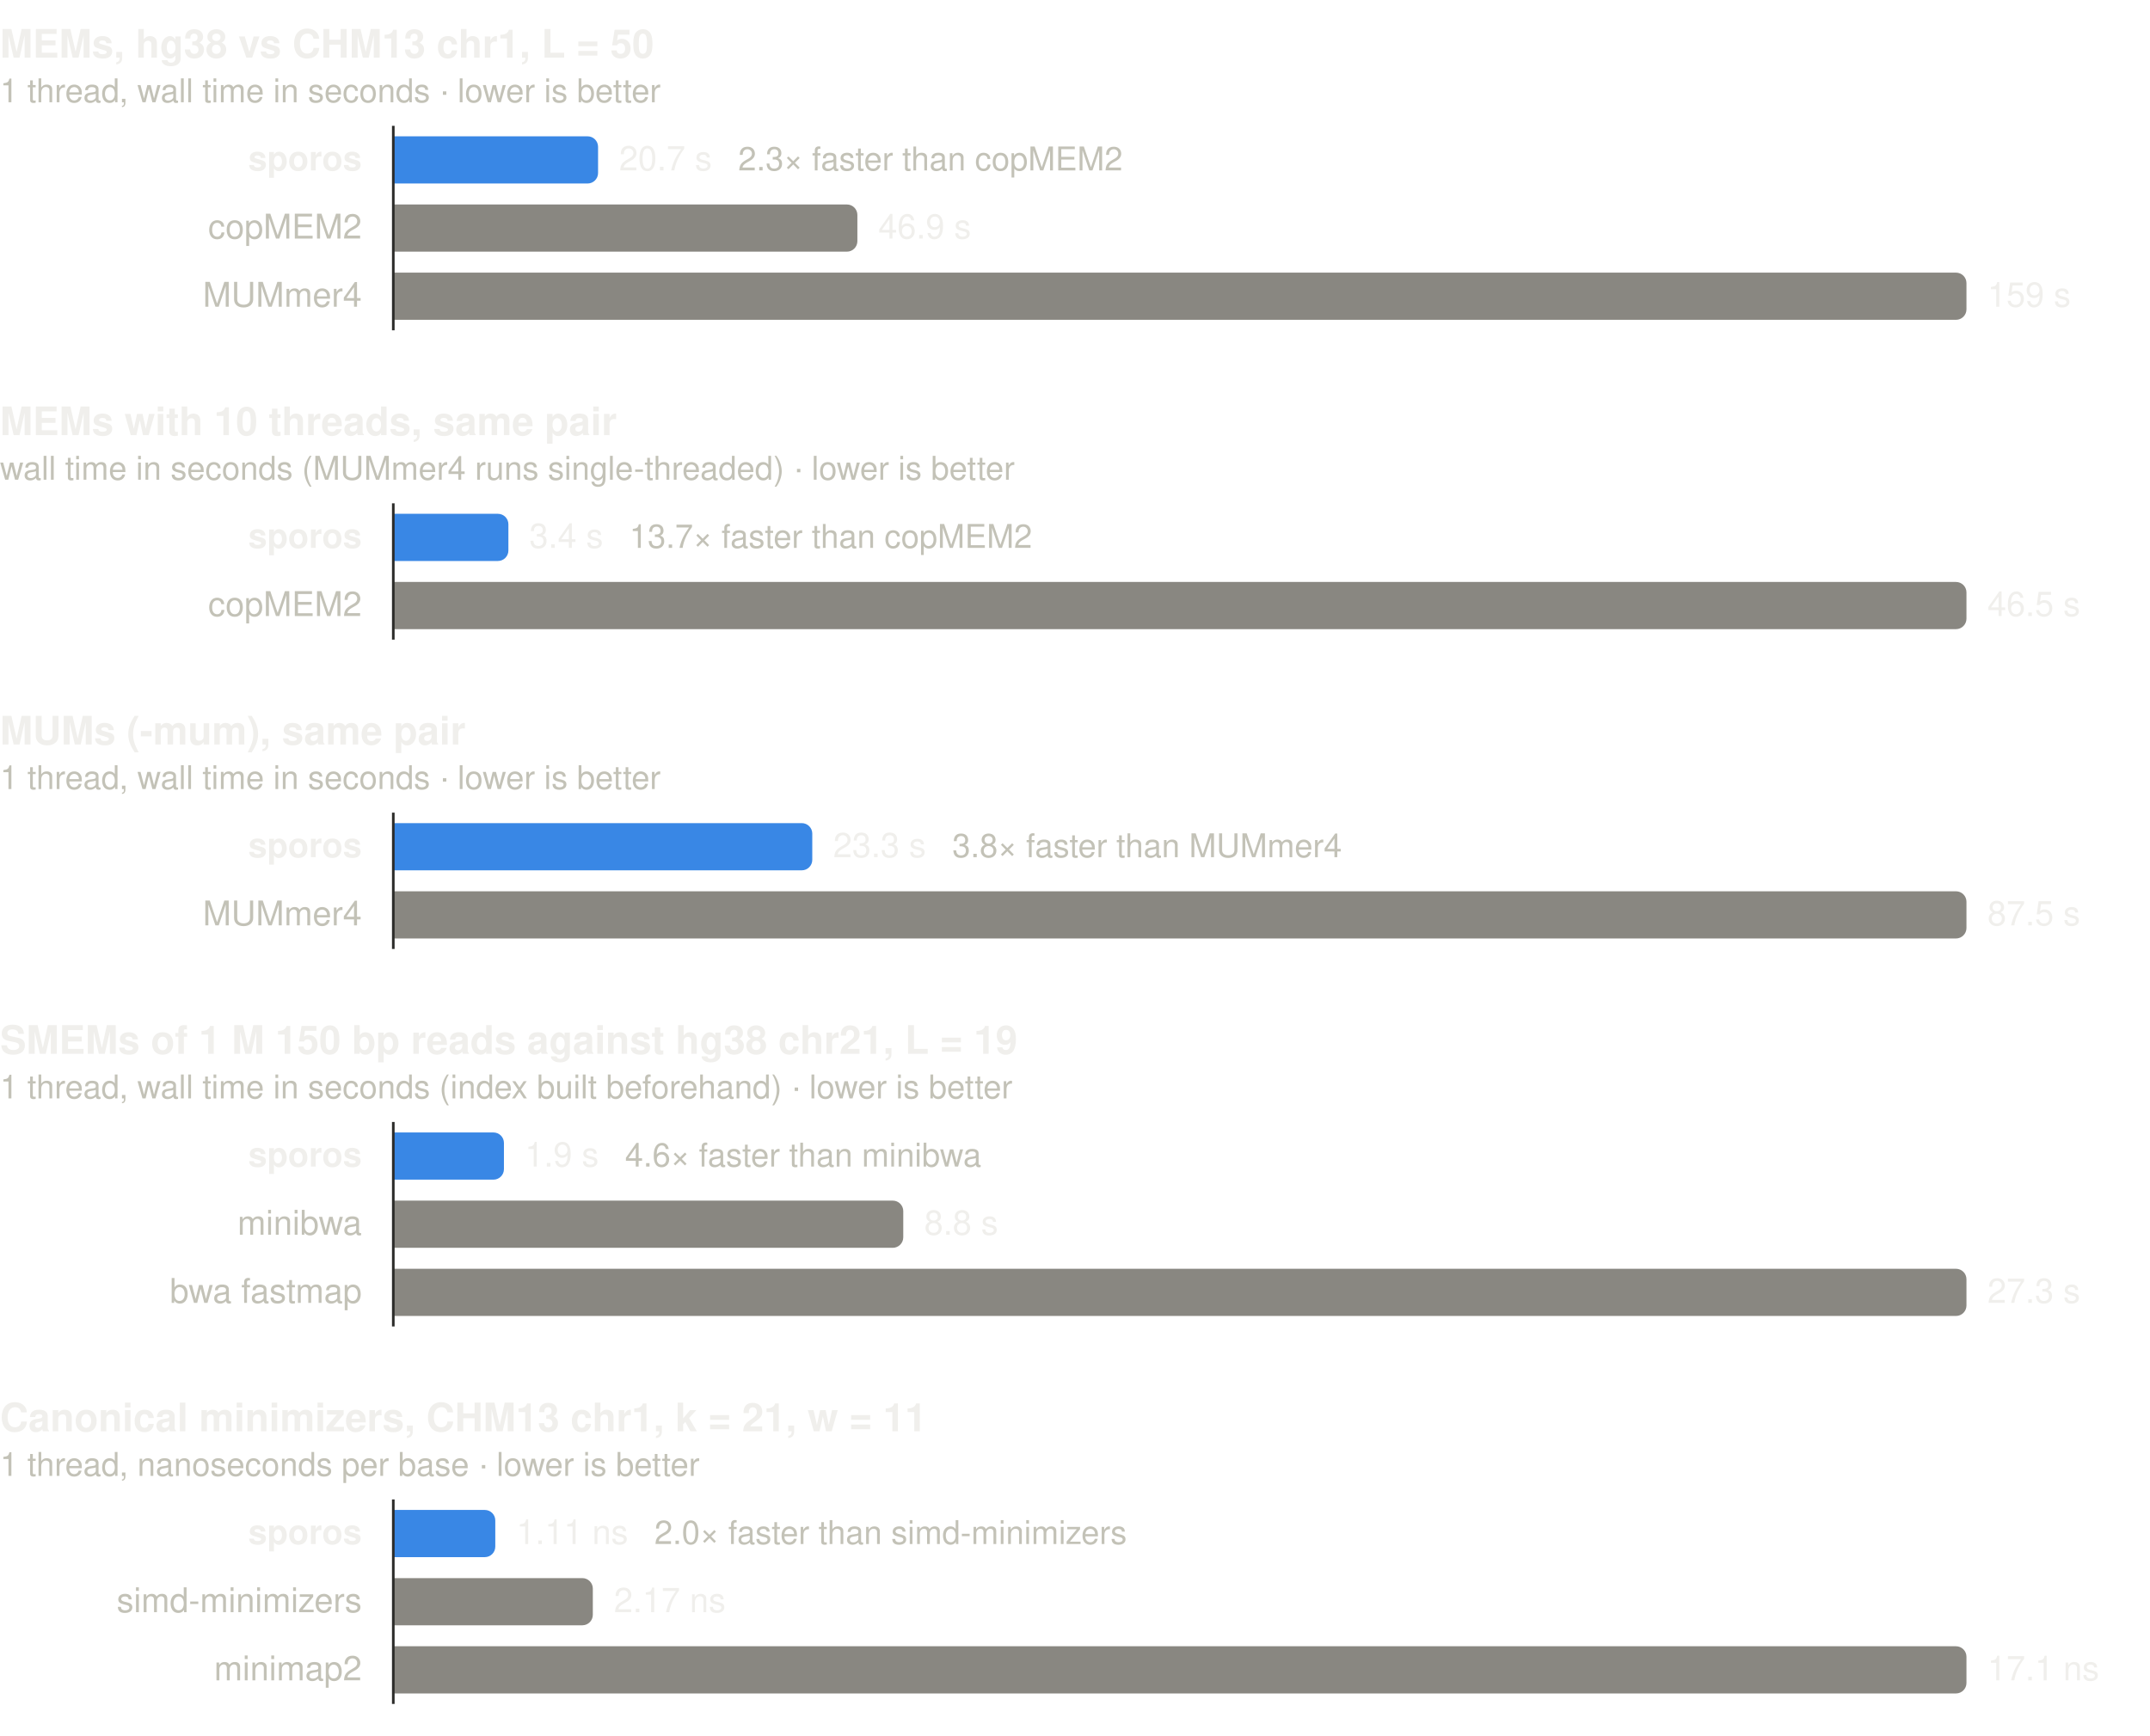
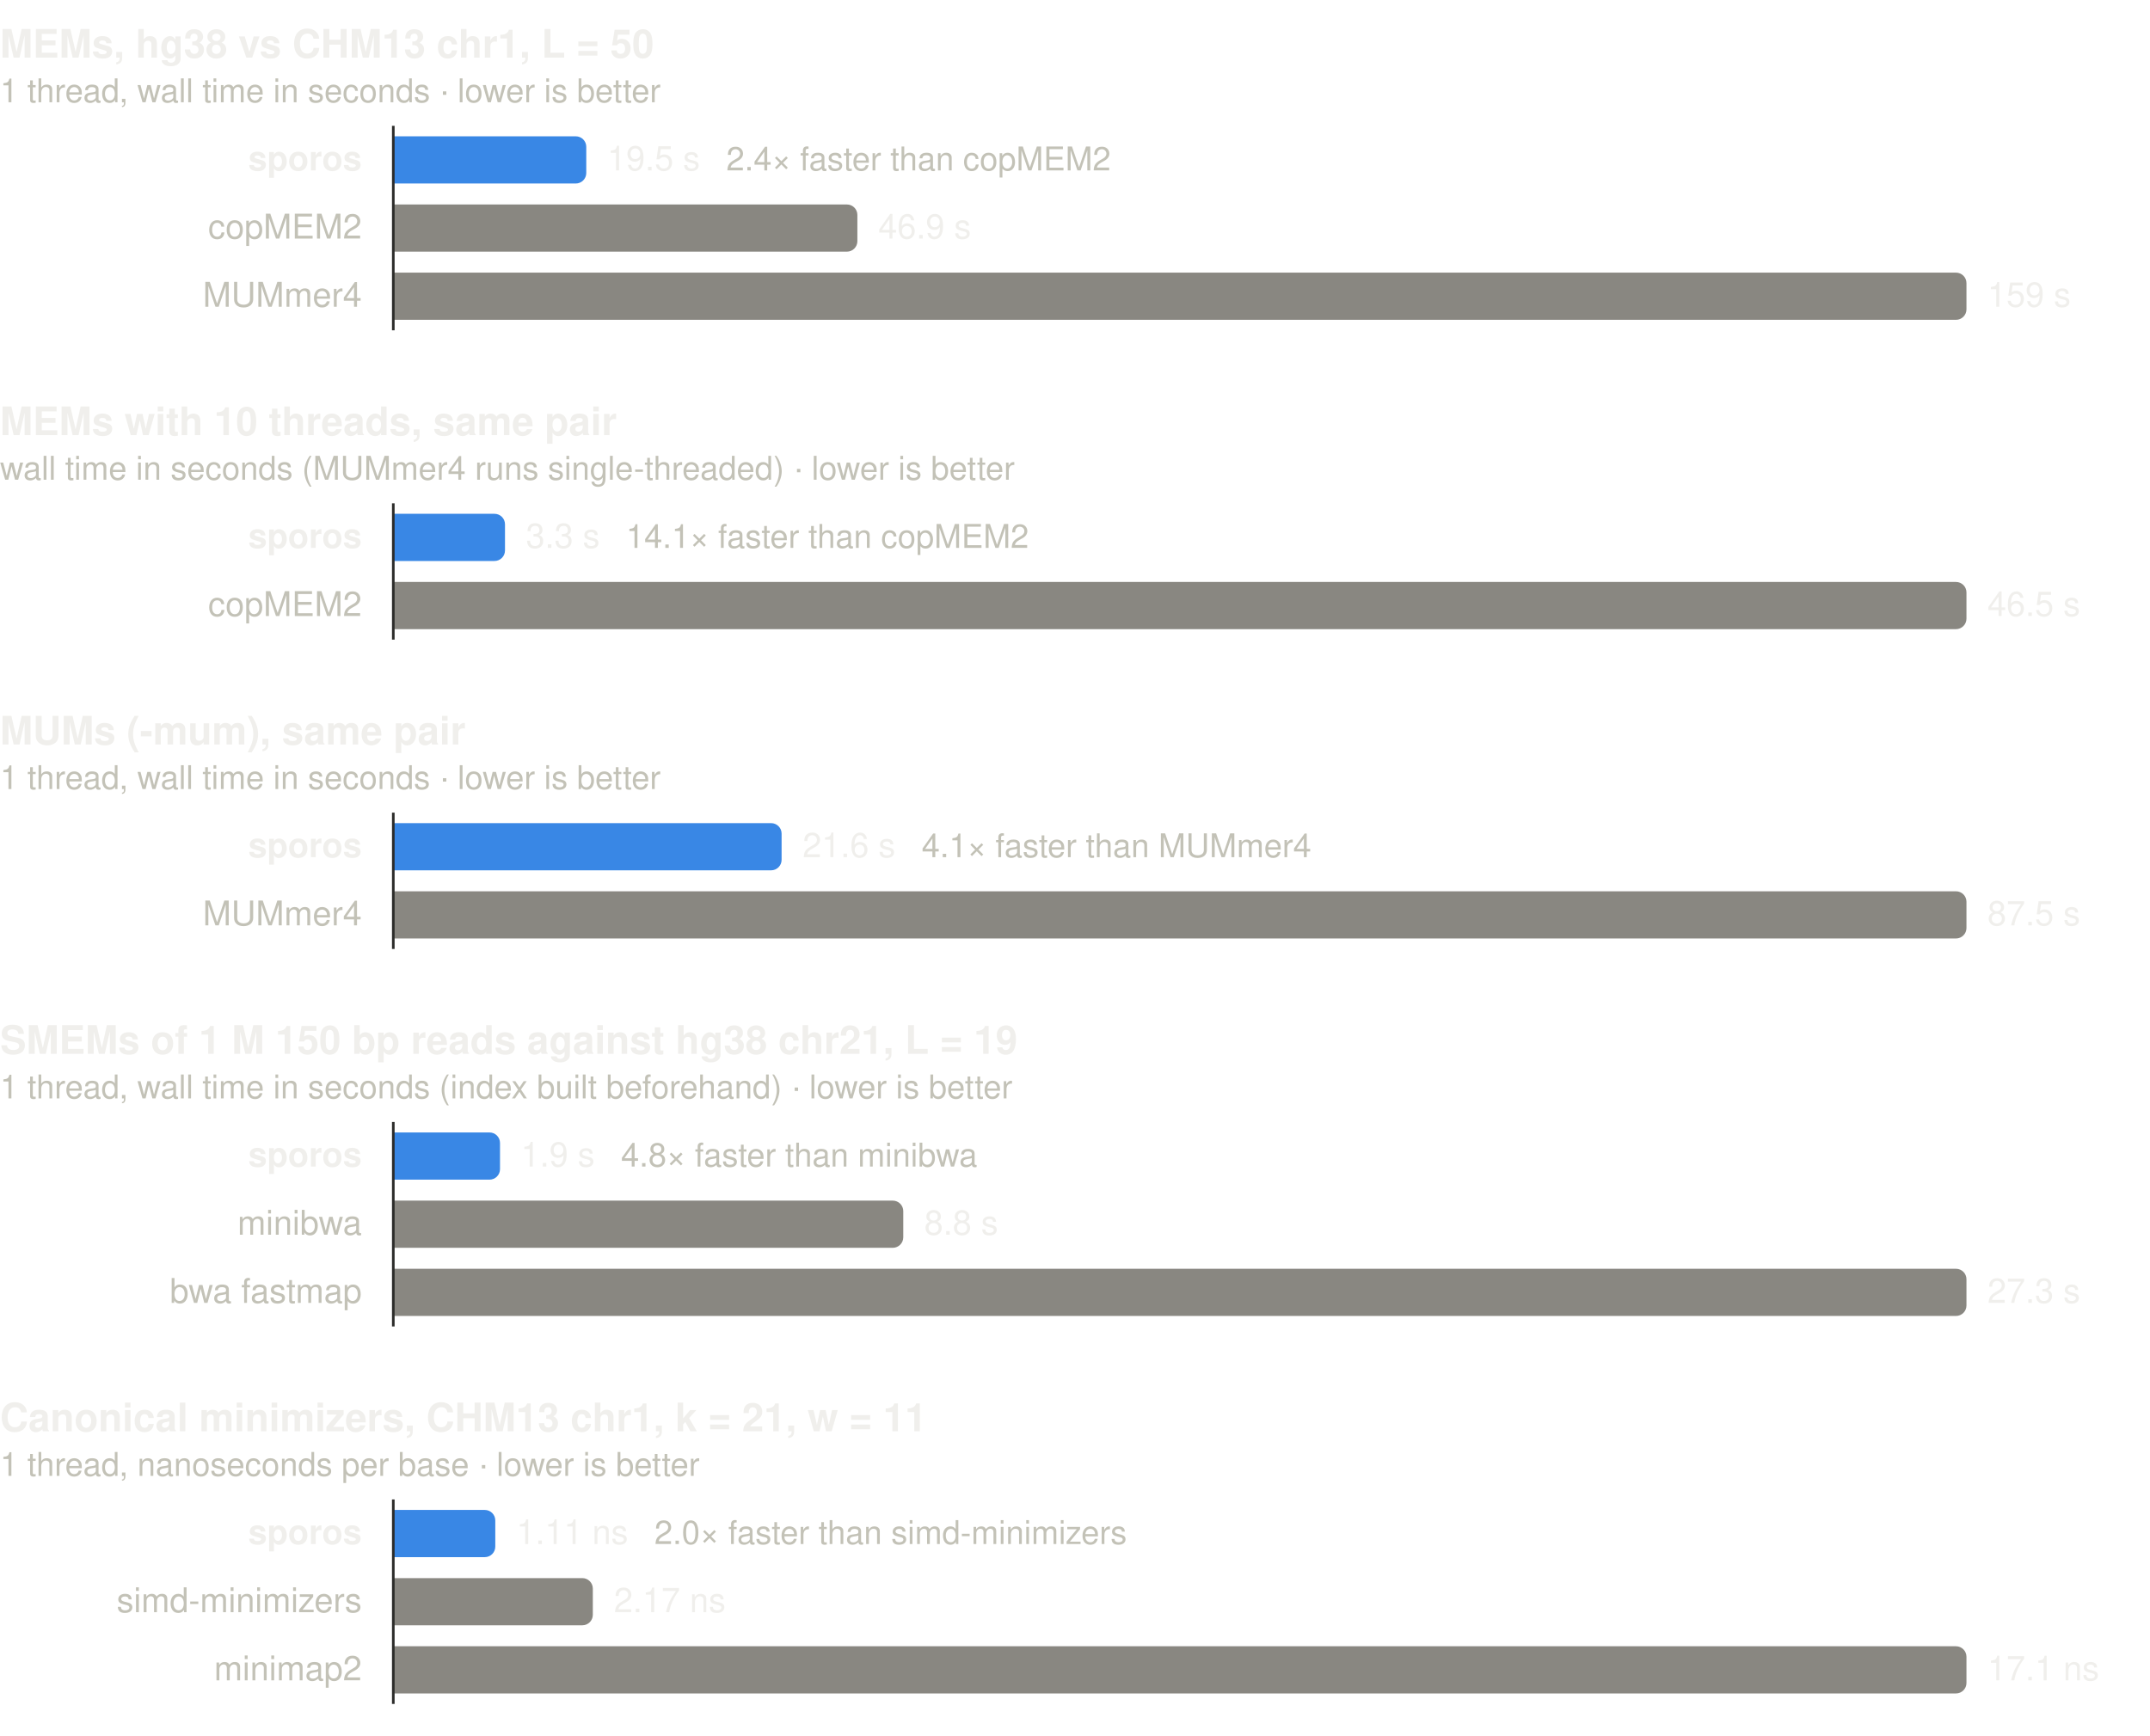
<svg xmlns="http://www.w3.org/2000/svg" width="820" height="662" viewBox="0 0 820 662" role="img" aria-label="sporos benchmark results: sporos is fastest in every panel">
  <style>.title{font:600 15px system-ui, -apple-system, "Segoe UI", Helvetica, Arial, sans-serif;fill:#f0efec}.sub{font:400 12.5px system-ui, -apple-system, "Segoe UI", Helvetica, Arial, sans-serif;fill:#c3c2b7}.name{font:400 13px system-ui, -apple-system, "Segoe UI", Helvetica, Arial, sans-serif;fill:#c3c2b7}.strong{font-weight:600;fill:#f0efec}.val{font:500 13px system-ui, -apple-system, "Segoe UI", Helvetica, Arial, sans-serif;fill:#f0efec;font-variant-numeric:tabular-nums}.note{font:400 12.5px system-ui, -apple-system, "Segoe UI", Helvetica, Arial, sans-serif;fill:#c3c2b7}</style>
  <text x="0" y="22" class="title">MEMs, hg38 vs CHM13 chr1, L = 50</text>
  <text x="0" y="39" class="sub">1 thread, wall time in seconds · lower is better</text>
  <text x="138" y="65" class="name strong" text-anchor="end">sporos</text>
-   <path d="M150.0,52.0 H224.1 A4,4 0 0 1 228.1,56.0 V66.0 A4,4 0 0 1 224.1,70.0 H150.0 Z" fill="#3987e5" />
-   <text x="236.113" y="65" class="val">20.7 s<tspan class="note" dx="10">2.3× faster than copMEM2</tspan>
+   <path d="M150.0,52.0 H219.6 A4,4 0 0 1 223.6,56.0 V66.0 A4,4 0 0 1 219.6,70.0 H150.0 Z" fill="#3987e5" />
+   <text x="231.585" y="65" class="val">19.5 s<tspan class="note" dx="10">2.4× faster than copMEM2</tspan>
  </text>
  <text x="138" y="91" class="name" text-anchor="end">copMEM2</text>
  <path d="M150.0,78.0 H323.0 A4,4 0 0 1 327.0,82.0 V92.0 A4,4 0 0 1 323.0,96.0 H150.0 Z" fill="#898781" />
  <text x="334.981" y="91" class="val">46.9 s</text>
  <text x="138" y="117" class="name" text-anchor="end">MUMmer4</text>
  <path d="M150.0,104.0 H746.0 A4,4 0 0 1 750.0,108.0 V118.0 A4,4 0 0 1 746.0,122.0 H150.0 Z" fill="#898781" />
  <text x="758.0" y="117" class="val">159 s</text>
  <line x1="150" y1="48" x2="150" y2="126" stroke="#2c2c2a" stroke-width="1" />
  <text x="0" y="166" class="title">MEMs with 10 threads, same pair</text>
  <text x="0" y="183" class="sub">wall time in seconds (MUMmer4 runs single-threaded) · lower is better</text>
  <text x="138" y="209" class="name strong" text-anchor="end">sporos</text>
-   <path d="M150.0,196.0 H189.9 A4,4 0 0 1 193.9,200.0 V210.0 A4,4 0 0 1 189.9,214.0 H150.0 Z" fill="#3987e5" />
-   <text x="201.871" y="209" class="val">3.4 s<tspan class="note" dx="10">13.7× faster than copMEM2</tspan>
+   <path d="M150.0,196.0 H188.6 A4,4 0 0 1 192.6,200.0 V210.0 A4,4 0 0 1 188.6,214.0 H150.0 Z" fill="#3987e5" />
+   <text x="200.581" y="209" class="val">3.3 s<tspan class="note" dx="10">14.1× faster than copMEM2</tspan>
  </text>
  <text x="138" y="235" class="name" text-anchor="end">copMEM2</text>
  <path d="M150.0,222.0 H746.0 A4,4 0 0 1 750.0,226.0 V236.0 A4,4 0 0 1 746.0,240.0 H150.0 Z" fill="#898781" />
  <text x="758.0" y="235" class="val">46.5 s</text>
  <line x1="150" y1="192" x2="150" y2="244" stroke="#2c2c2a" stroke-width="1" />
  <text x="0" y="284" class="title">MUMs (-mum), same pair</text>
  <text x="0" y="301" class="sub">1 thread, wall time in seconds · lower is better</text>
  <text x="138" y="327" class="name strong" text-anchor="end">sporos</text>
-   <path d="M150.0,314.0 H305.8 A4,4 0 0 1 309.8,318.0 V328.0 A4,4 0 0 1 305.8,332.0 H150.0 Z" fill="#3987e5" />
-   <text x="317.771" y="327" class="val">23.3 s<tspan class="note" dx="10">3.8× faster than MUMmer4</tspan>
+   <path d="M150.0,314.0 H294.1 A4,4 0 0 1 298.1,318.0 V328.0 A4,4 0 0 1 294.1,332.0 H150.0 Z" fill="#3987e5" />
+   <text x="306.114" y="327" class="val">21.6 s<tspan class="note" dx="10">4.1× faster than MUMmer4</tspan>
  </text>
  <text x="138" y="353" class="name" text-anchor="end">MUMmer4</text>
  <path d="M150.0,340.0 H746.0 A4,4 0 0 1 750.0,344.0 V354.0 A4,4 0 0 1 746.0,358.0 H150.0 Z" fill="#898781" />
  <text x="758.0" y="353" class="val">87.5 s</text>
  <line x1="150" y1="310" x2="150" y2="362" stroke="#2c2c2a" stroke-width="1" />
  <text x="0" y="402" class="title">SMEMs of 1 M 150 bp reads against hg38 chr21, L = 19</text>
  <text x="0" y="419" class="sub">1 thread, wall time in seconds (index built beforehand) · lower is better</text>
  <text x="138" y="445" class="name strong" text-anchor="end">sporos</text>
-   <path d="M150.0,432.0 H188.2 A4,4 0 0 1 192.2,436.0 V446.0 A4,4 0 0 1 188.2,450.0 H150.0 Z" fill="#3987e5" />
-   <text x="200.198" y="445" class="val">1.9 s<tspan class="note" dx="10">4.6× faster than minibwa</tspan>
+   <path d="M150.0,432.0 H186.7 A4,4 0 0 1 190.7,436.0 V446.0 A4,4 0 0 1 186.7,450.0 H150.0 Z" fill="#3987e5" />
+   <text x="198.659" y="445" class="val">1.9 s<tspan class="note" dx="10">4.8× faster than minibwa</tspan>
  </text>
  <text x="138" y="471" class="name" text-anchor="end">minibwa</text>
  <path d="M150.0,458.0 H340.5 A4,4 0 0 1 344.5,462.0 V472.0 A4,4 0 0 1 340.5,476.0 H150.0 Z" fill="#898781" />
  <text x="352.505" y="471" class="val">8.8 s</text>
  <text x="138" y="497" class="name" text-anchor="end">bwa fastmap</text>
  <path d="M150.0,484.0 H746.0 A4,4 0 0 1 750.0,488.0 V498.0 A4,4 0 0 1 746.0,502.0 H150.0 Z" fill="#898781" />
  <text x="758.0" y="497" class="val">27.3 s</text>
  <line x1="150" y1="428" x2="150" y2="506" stroke="#2c2c2a" stroke-width="1" />
  <text x="0" y="546" class="title">Canonical minimizers, CHM13 chr1, k = 21, w = 11</text>
  <text x="0" y="563" class="sub">1 thread, nanoseconds per base · lower is better</text>
  <text x="138" y="589" class="name strong" text-anchor="end">sporos</text>
  <path d="M150.0,576.0 H184.9 A4,4 0 0 1 188.9,580.0 V590.0 A4,4 0 0 1 184.9,594.0 H150.0 Z" fill="#3987e5" />
  <text x="196.947" y="589" class="val">1.11 ns<tspan class="note" dx="10">2.0× faster than simd-minimizers</tspan>
  </text>
  <text x="138" y="615" class="name" text-anchor="end">simd-minimizers</text>
  <path d="M150.0,602.0 H222.1 A4,4 0 0 1 226.1,606.0 V616.0 A4,4 0 0 1 222.1,620.0 H150.0 Z" fill="#898781" />
  <text x="234.14" y="615" class="val">2.17 ns</text>
  <text x="138" y="641" class="name" text-anchor="end">minimap2</text>
  <path d="M150.0,628.0 H746.0 A4,4 0 0 1 750.0,632.0 V642.0 A4,4 0 0 1 746.0,646.0 H150.0 Z" fill="#898781" />
  <text x="758.0" y="641" class="val">17.1 ns</text>
  <line x1="150" y1="572" x2="150" y2="650" stroke="#2c2c2a" stroke-width="1" />
</svg>
